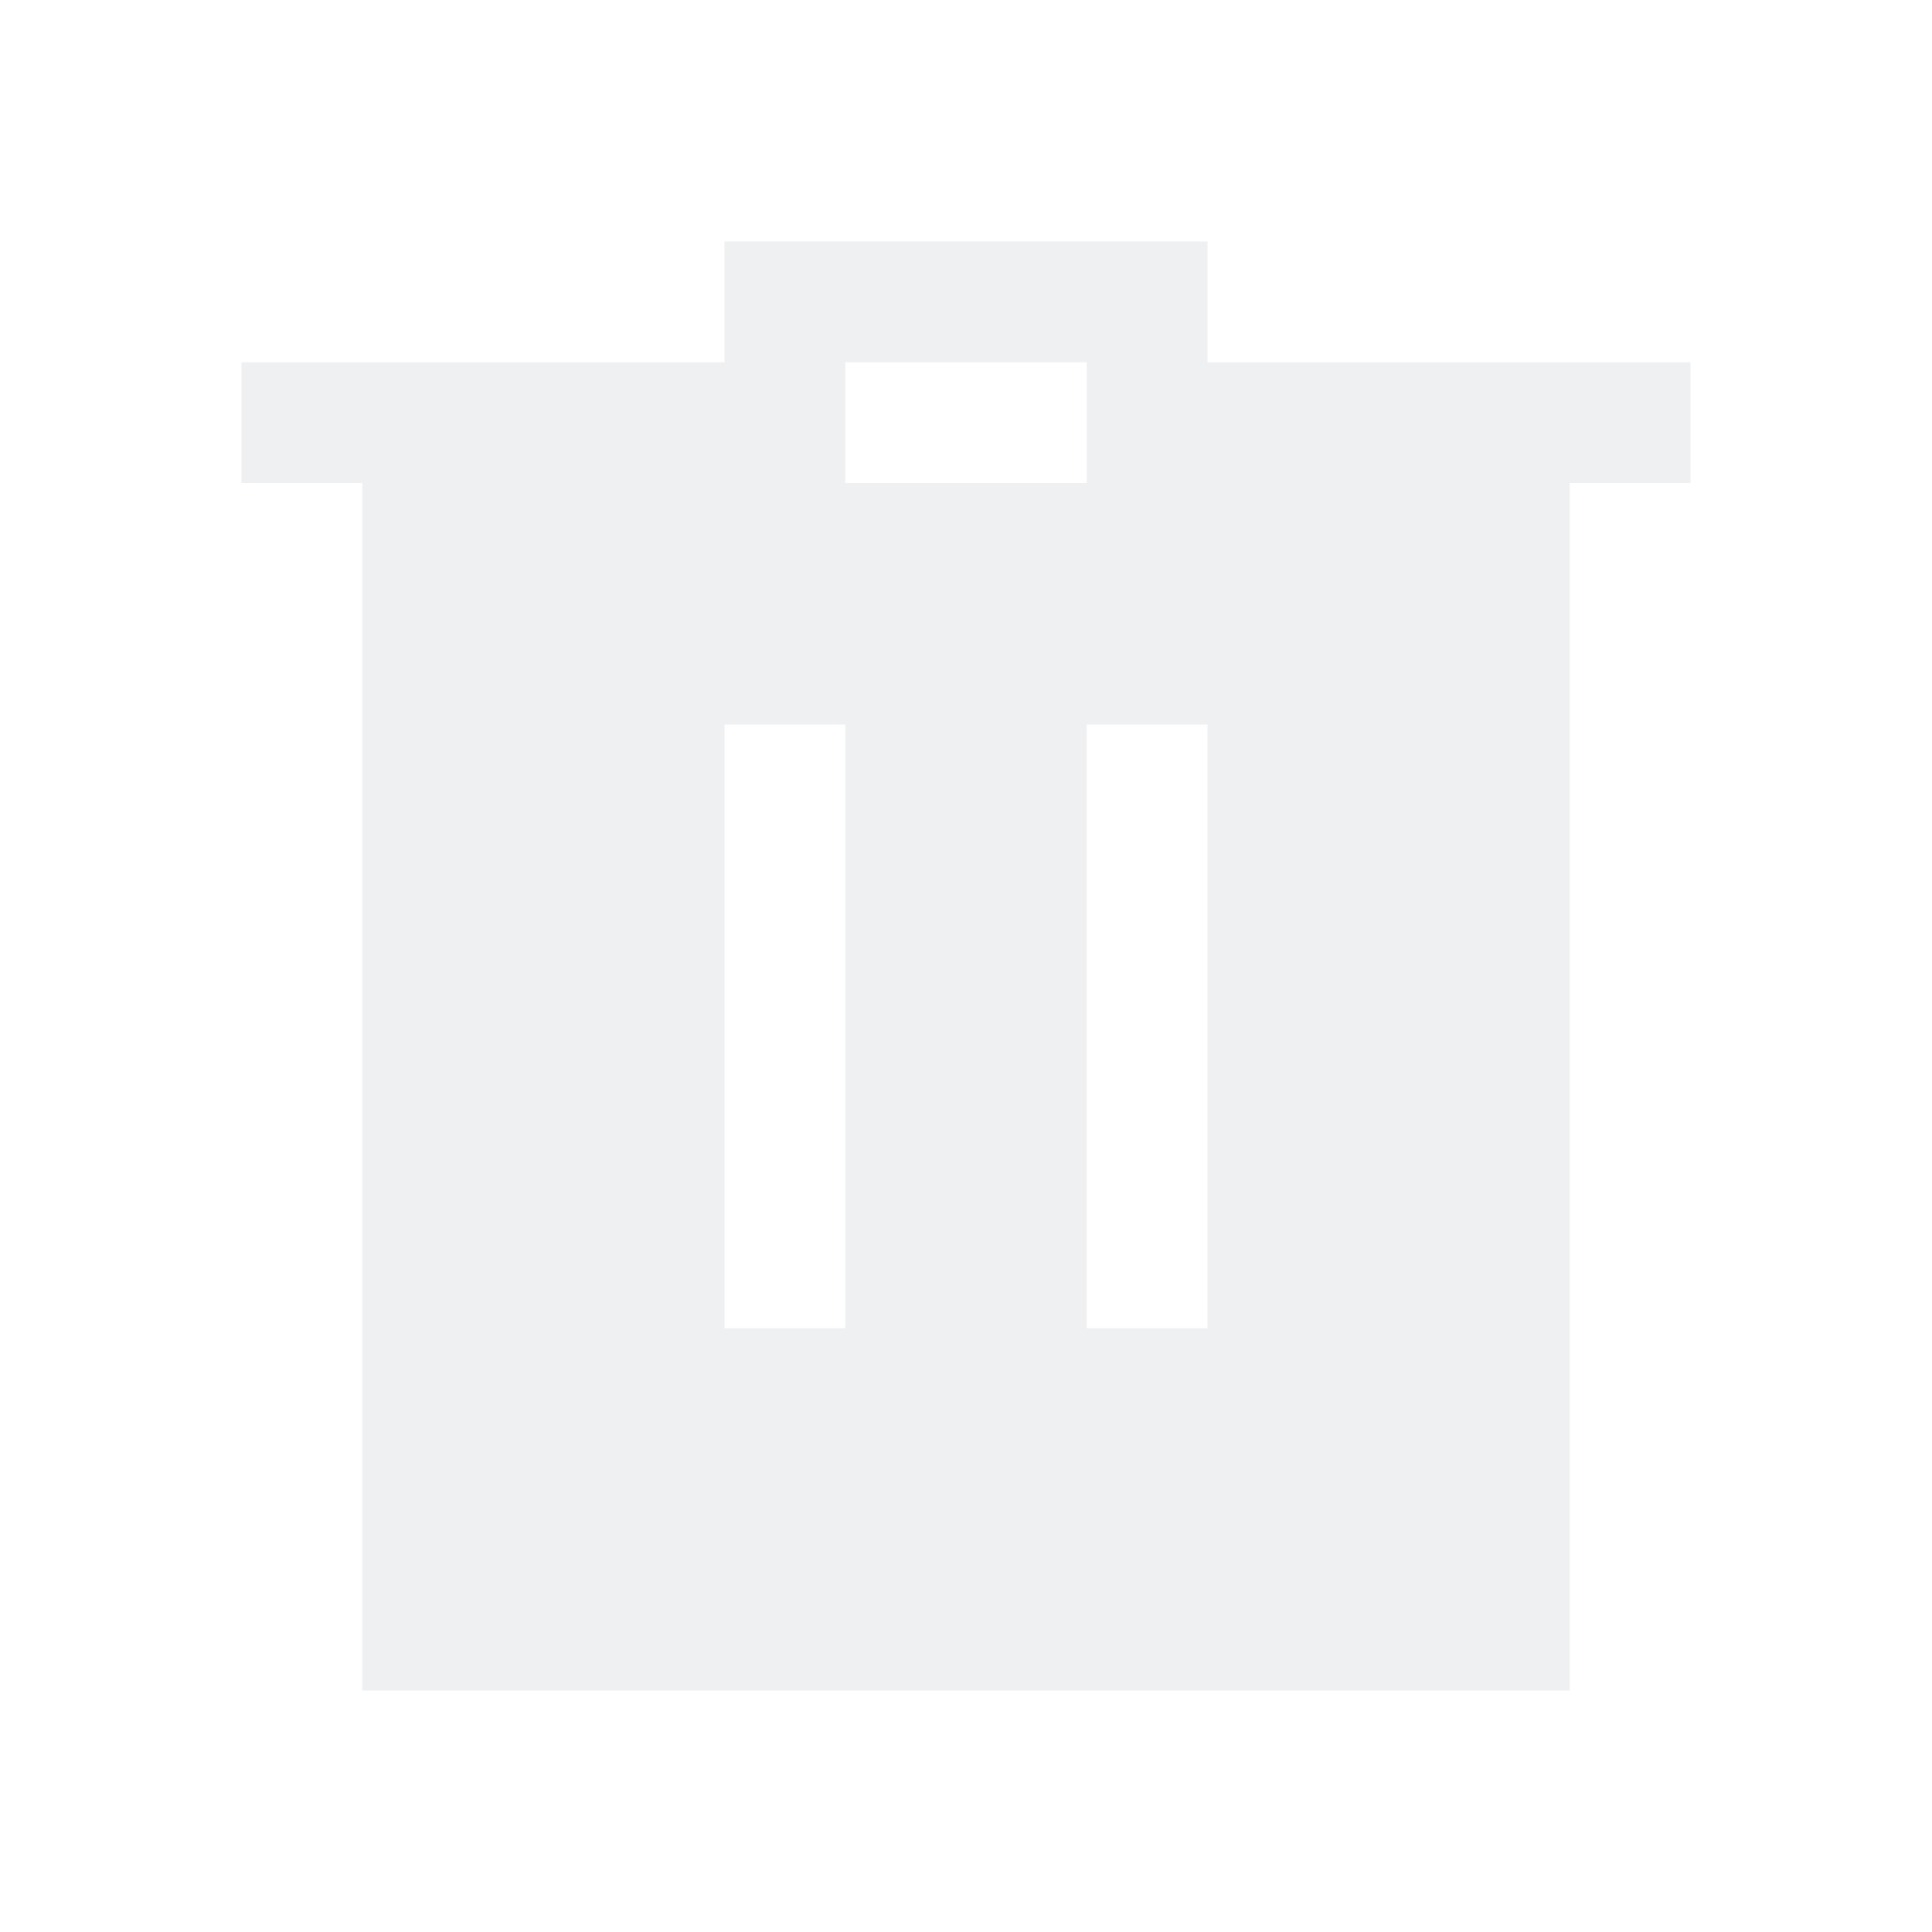
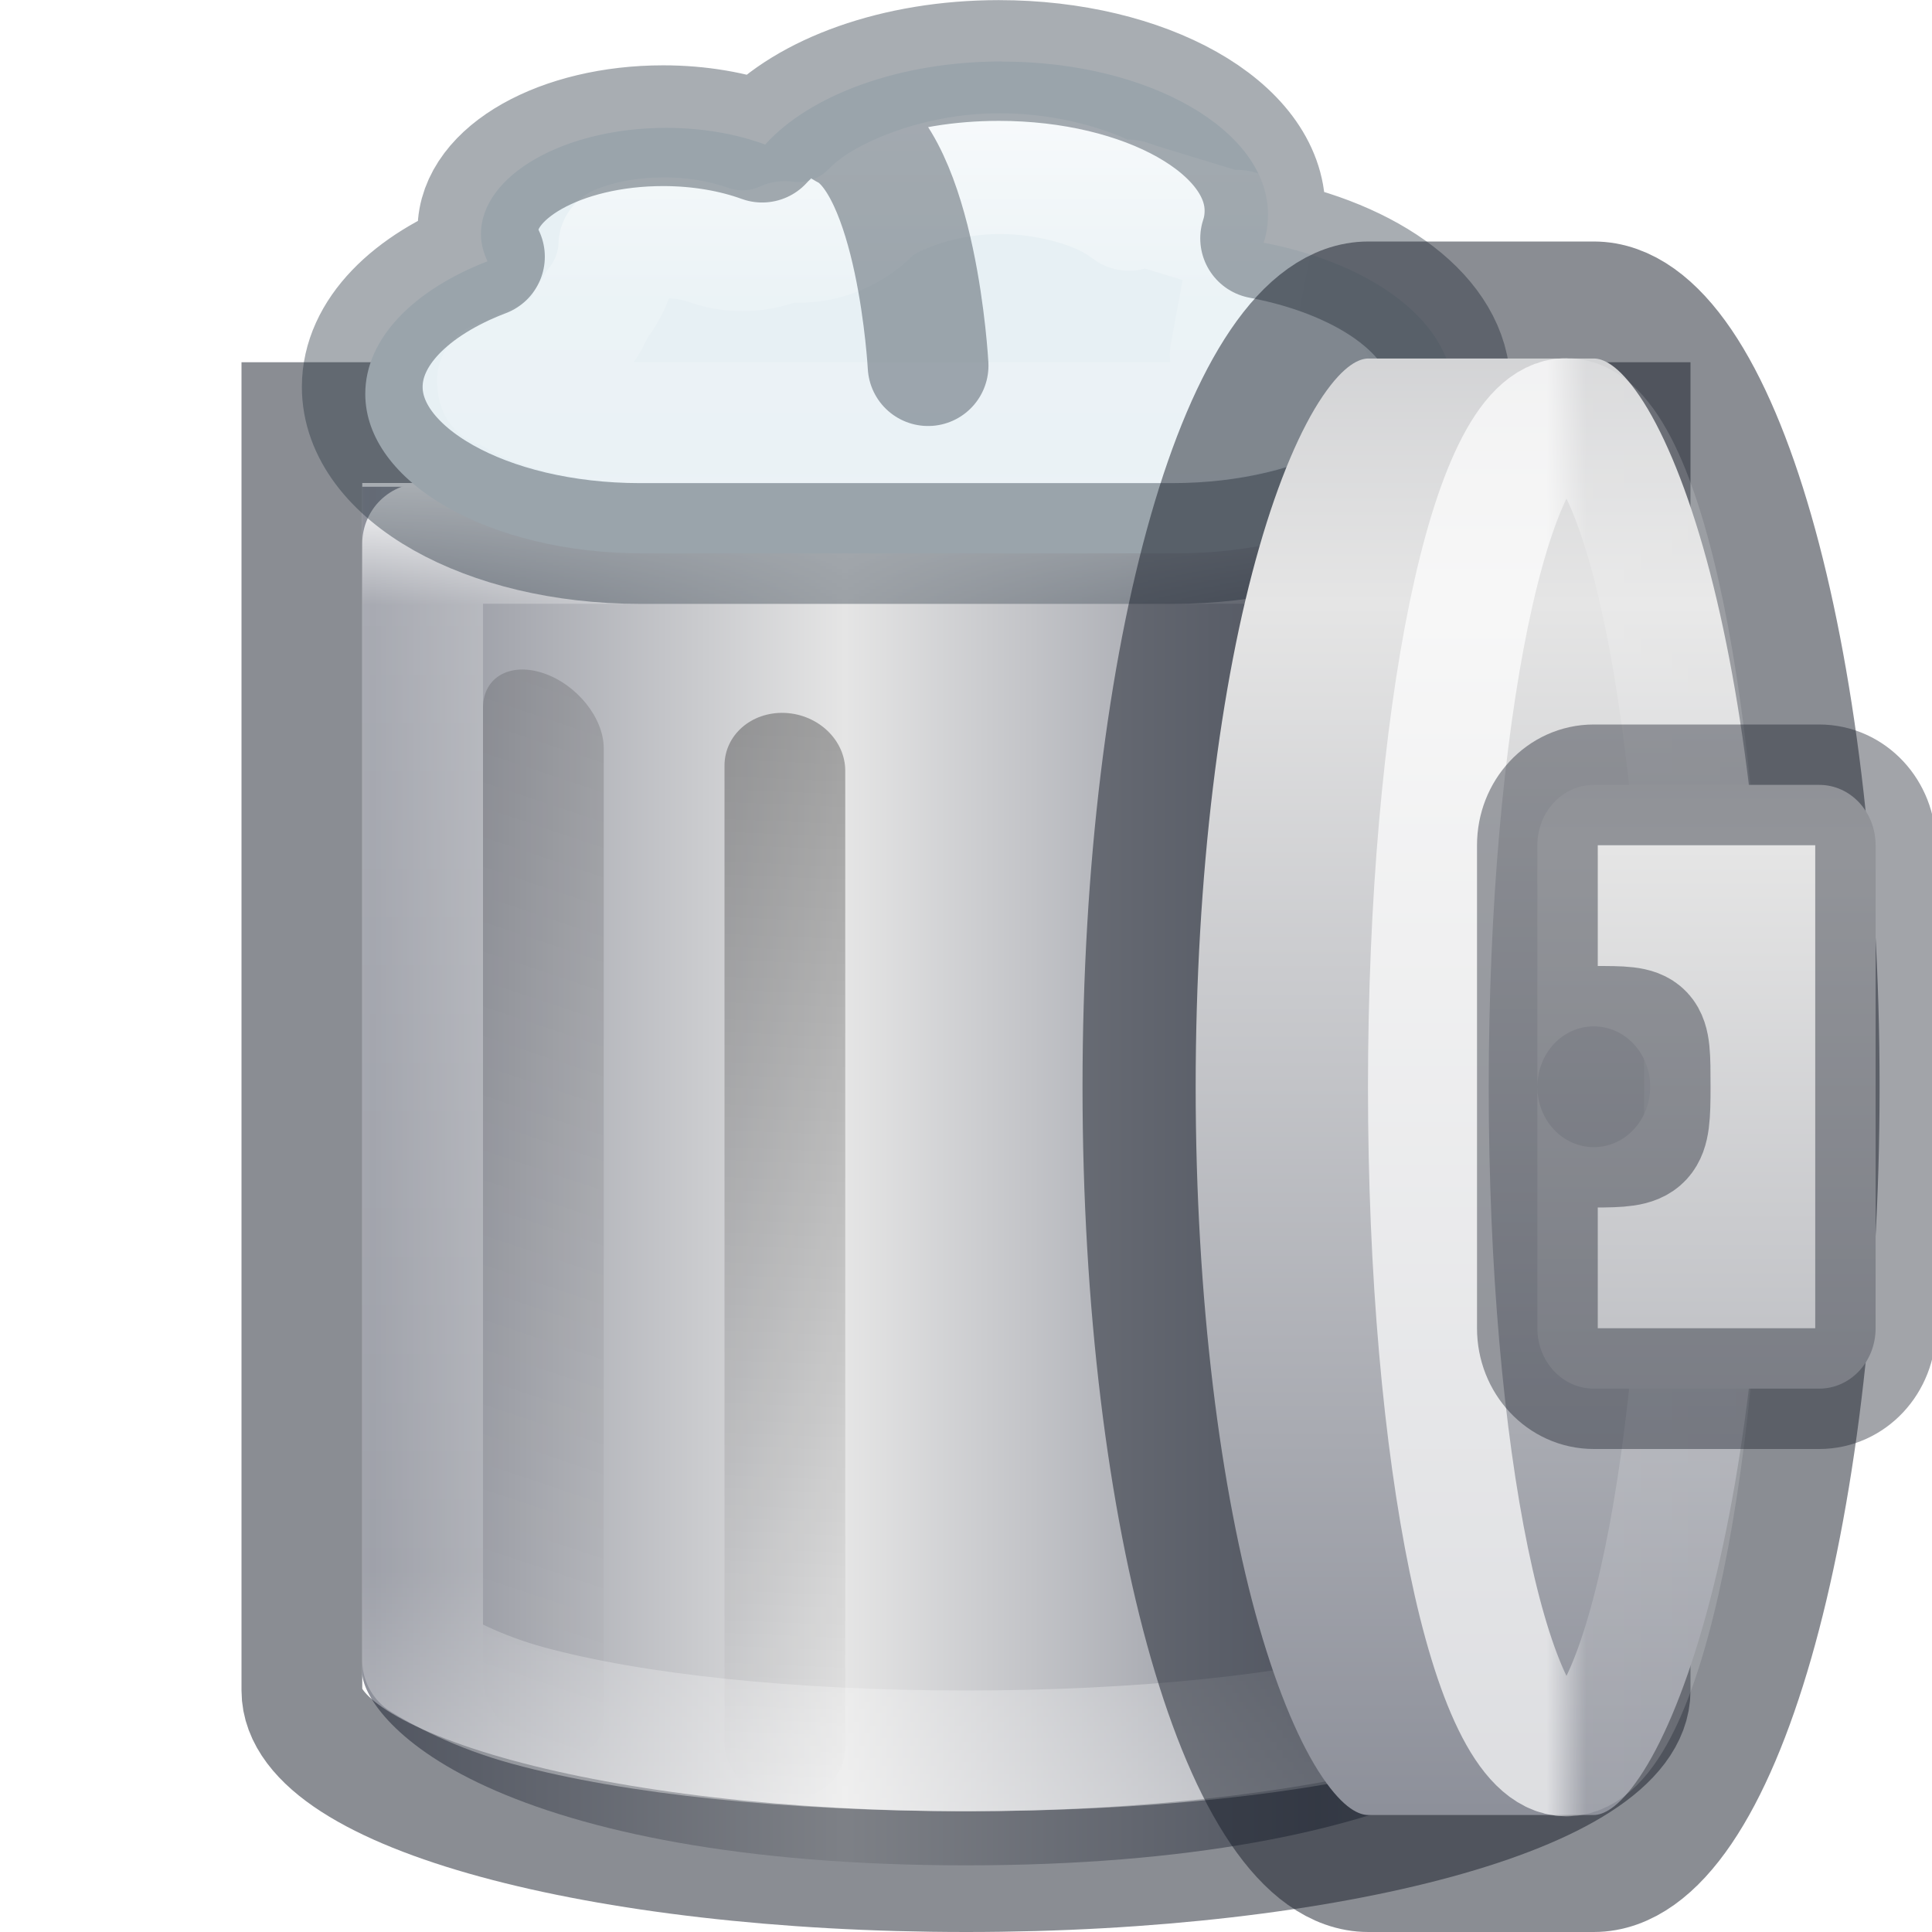
- <svg xmlns="http://www.w3.org/2000/svg" version="1.1" viewBox="0 0 16 16">
-   <style type="text/css" id="current-color-scheme">
-         .ColorScheme-Text {
-             color:#eff0f1;
-         }
-     </style>
-   <path d="m6 2v1h-4v1h1v10h10v-10h1v-1h-4v-1zm1 1h2v1h-2zm-1 3h1v5h-1zm3 0h1v5h-1z" class="ColorScheme-Text" fill="currentColor" />
+ <svg xmlns="http://www.w3.org/2000/svg" xmlns:xlink="http://www.w3.org/1999/xlink" version="1.1" width="16" height="16" id="svg3162">
+   <defs id="defs3164">
+     <linearGradient id="linearGradient4238">
+       <stop id="stop4240" style="stop-color:#8d909a;stop-opacity:1" offset="0" />
+       <stop id="stop4242" style="stop-color:#e5e5e5;stop-opacity:1" offset="1" />
+     </linearGradient>
+     <linearGradient x1="34.613" y1="26.411" x2="19.314" y2="26.411" id="linearGradient4746" xlink:href="#linearGradient4238" gradientUnits="userSpaceOnUse" gradientTransform="matrix(0.4575482,0,0,0.4729844,-1.837284,-3.65587)" spreadMethod="reflect" />
+     <linearGradient id="linearGradient3205-2-2-1">
+       <stop id="stop3207-1-6-3" style="stop-color:#000000;stop-opacity:1" offset="0" />
+       <stop id="stop3209-1-4-9" style="stop-color:#000000;stop-opacity:0" offset="1" />
+     </linearGradient>
+     <linearGradient x1="24" y1="13.506" x2="24" y2="43" id="linearGradient4748-3-4" xlink:href="#linearGradient3205-2-2-1" gradientUnits="userSpaceOnUse" gradientTransform="matrix(0.3333334,0.1116631,0,0.3030987,-4e-6,0.1893342)" />
+     <linearGradient x1="24" y1="15.502" x2="24" y2="45" id="linearGradient3289-0-6" xlink:href="#linearGradient3205-2-2-1" gradientUnits="userSpaceOnUse" gradientTransform="matrix(0.3333334,0.01405066,0,0.3051132,-0.333335,0.8852195)" />
+     <linearGradient x1="24" y1="13.506" x2="24" y2="43" id="linearGradient5141" xlink:href="#linearGradient3205-2-2-1" gradientUnits="userSpaceOnUse" gradientTransform="matrix(0.3333334,0.1116631,0,0.3030987,-2e-8,-0.0262891)" />
+     <linearGradient x1="32.181" y1="13.829" x2="32.181" y2="28.903" id="linearGradient5227-8" xlink:href="#linearGradient4404-56-1-1" gradientUnits="userSpaceOnUse" gradientTransform="matrix(0.7297297,0,0,0.7297297,-14.51441,-6.081971)" />
+     <linearGradient id="linearGradient4404-56-1-1">
+       <stop id="stop4406-5-6-9" style="stop-color:#ffffff;stop-opacity:1" offset="0" />
+       <stop id="stop4408-9-5-4" style="stop-color:#ffffff;stop-opacity:0.235" offset="0.091" />
+       <stop id="stop4410-63-5-2" style="stop-color:#ffffff;stop-opacity:0.157" offset="0.818" />
+       <stop id="stop4412-0-6-0" style="stop-color:#ffffff;stop-opacity:0.392" offset="1" />
+     </linearGradient>
+     <linearGradient id="linearGradient4404-5-5-1-9">
+       <stop id="stop4406-9-1-0-3" style="stop-color:#ffffff;stop-opacity:1" offset="0" />
+       <stop id="stop4408-7-4-4-2" style="stop-color:#ffffff;stop-opacity:0.235" offset="0.091" />
+       <stop id="stop4410-6-4-0-5" style="stop-color:#ffffff;stop-opacity:0.157" offset="0.818" />
+       <stop id="stop4412-1-5-5-6" style="stop-color:#ffffff;stop-opacity:0.392" offset="1" />
+     </linearGradient>
+     <linearGradient id="linearGradient4238-0-0">
+       <stop id="stop4240-2-8" style="stop-color:#8d909a;stop-opacity:1" offset="0" />
+       <stop id="stop4242-27-1" style="stop-color:#e5e5e5;stop-opacity:1" offset="1" />
+     </linearGradient>
+     <linearGradient x1="34.613" y1="26.411" x2="12.758" y2="26.411" id="linearGradient5650" xlink:href="#linearGradient4238-0-0" gradientUnits="userSpaceOnUse" gradientTransform="matrix(0.4575482,0,0,0.4729844,-1.837284,-3.65587)" spreadMethod="reflect" />
+     <linearGradient x1="32.181" y1="13.829" x2="32.181" y2="28.903" id="linearGradient5652" xlink:href="#linearGradient4404-5-5-1-9" gradientUnits="userSpaceOnUse" gradientTransform="matrix(0.7297297,0,0,0.7297297,3.516668,-7.091394)" />
+     <linearGradient id="linearGradient4017-8">
+       <stop id="stop4019-8" style="stop-color:#ffffff;stop-opacity:1" offset="0" />
+       <stop id="stop4021-9" style="stop-color:#ffffff;stop-opacity:0.235" offset="0.496" />
+       <stop id="stop4023-0" style="stop-color:#ffffff;stop-opacity:0.157" offset="0.88" />
+       <stop id="stop4025-2" style="stop-color:#ffffff;stop-opacity:0.392" offset="1" />
+     </linearGradient>
+     <linearGradient x1="20.154" y1="3.022" x2="20.154" y2="26.667" id="linearGradient5954" xlink:href="#linearGradient4017-8" gradientUnits="userSpaceOnUse" gradientTransform="matrix(0.2906274,0,0,0.1629607,2.854686,0.0185894)" />
+     <linearGradient xlink:href="#linearGradient4017-8" id="linearGradient3038" gradientUnits="userSpaceOnUse" gradientTransform="matrix(0.2906274,0,0,0.1629607,2.854686,0.0185894)" x1="20.154" y1="3.022" x2="20.154" y2="26.667" />
+     <linearGradient xlink:href="#linearGradient4404-56-1-1" id="linearGradient3042" gradientUnits="userSpaceOnUse" gradientTransform="matrix(0.7297297,0,0,0.7297297,-14.51441,-6.081971)" x1="32.181" y1="13.829" x2="32.181" y2="28.903" />
+     <linearGradient xlink:href="#linearGradient3205-2-2-1" id="linearGradient3045" gradientUnits="userSpaceOnUse" gradientTransform="matrix(0.3333334,0.01405066,0,0.3051132,-0.333335,0.8852195)" x1="24" y1="15.502" x2="24" y2="45" />
+     <linearGradient xlink:href="#linearGradient3205-2-2-1" id="linearGradient3048" gradientUnits="userSpaceOnUse" gradientTransform="matrix(0.3333334,0.1116631,0,0.3030987,-2e-8,-0.0262891)" x1="24" y1="13.506" x2="24" y2="43" />
+     <linearGradient xlink:href="#linearGradient4238" id="linearGradient3052" gradientUnits="userSpaceOnUse" gradientTransform="matrix(0.4575482,0,0,0.4922983,-1.837284,-3.969767)" spreadMethod="reflect" x1="10.757" y1="26.411" x2="19.314" y2="26.411" />
+     <linearGradient xlink:href="#linearGradient4404-5-5-1-9" id="linearGradient3036" gradientUnits="userSpaceOnUse" gradientTransform="matrix(0,0.5773041,0.2384193,0,9.512191,-8.782912)" x1="32.181" y1="13.829" x2="32.181" y2="28.903" />
+     <linearGradient xlink:href="#linearGradient4238-0-0" id="linearGradient3039" gradientUnits="userSpaceOnUse" gradientTransform="matrix(0,0.4575482,-0.4415992,0,19.41328,-0.837284)" spreadMethod="reflect" x1="34.613" y1="26.411" x2="12.758" y2="26.411" />
+     <linearGradient xlink:href="#linearGradient4238-0-0-4" id="linearGradient3039-3" gradientUnits="userSpaceOnUse" gradientTransform="matrix(0,0.4575482,-0.4415992,0,19.41328,-0.837284)" spreadMethod="reflect" x1="39.379" y1="26.411" x2="17.18" y2="26.411" />
+     <linearGradient id="linearGradient4238-0-0-4">
+       <stop id="stop4240-2-8-7" style="stop-color:#8d909a;stop-opacity:1" offset="0" />
+       <stop id="stop4242-27-1-2" style="stop-color:#e5e5e5;stop-opacity:1" offset="1" />
+     </linearGradient>
+     <linearGradient y2="26.411" x2="12.758" y1="26.411" x1="34.613" spreadMethod="reflect" gradientTransform="matrix(0,0.4575482,-0.4415992,0,9.511147,-3.806034)" gradientUnits="userSpaceOnUse" id="linearGradient3057" xlink:href="#linearGradient4238-0-0-4" />
+   </defs>
+   <g id="layer2" style="display:inline" />
+   <path style="fill:url(#linearGradient3052);fill-opacity:1;fill-rule:nonzero;stroke:none;stroke-width:1.019;marker:none;visibility:visible;display:inline;overflow:visible" id="path4744" d="m 3,4.031 0,9.823 c 0,0.158 0.226,0.576 1.031,0.943 C 4.837,15.165 6.138,15.448 8,15.448 c 1.862,0 3.163,-0.283 3.969,-0.651 C 12.774,14.43 13,14.013 13,13.854 l 0,-9.823 -10,0 z" />
+   <path style="opacity:0.5;color:#000000;fill:none;stroke:#161b28;stroke-width:1;stroke-linecap:butt;stroke-linejoin:miter;stroke-miterlimit:4;stroke-opacity:1;stroke-dasharray:none;stroke-dashoffset:0;marker:none;visibility:visible;display:inline;overflow:visible;enable-background:accumulate" id="path5019" d="m 2.5,3.5 0,10.5 c 0,0.828 2.462,1.5 5.5,1.5 3.038,0 5.5,-0.672 5.5,-1.5 l 0,-10.5 z" />
+   <path style="opacity:0.15;fill:url(#linearGradient3048);fill-opacity:1;fill-rule:nonzero;stroke:none;stroke-width:1;marker:none;visibility:visible;display:inline;overflow:visible;enable-background:accumulate" id="path3772-3-2" d="M 4.5,5.575 C 4.777,5.668 5,5.945 5,6.197 L 5,14.227 C 5,14.479 4.777,14.607 4.5,14.514 4.223,14.422 4,14.144 4,13.892 L 4,5.862 C 4,5.61 4.223,5.482 4.5,5.575 z" />
+   <path style="opacity:0.3;fill:url(#linearGradient3045);fill-opacity:1;fill-rule:nonzero;stroke:none;stroke-width:1;marker:none;visibility:visible;display:inline;overflow:visible;enable-background:accumulate" id="path3778-2-1" d="M 6.5,5.904 C 6.777,5.916 7,6.13 7,6.383 L 7,14.467 C 7,14.72 6.777,14.915 6.5,14.903 6.223,14.892 6,14.678 6,14.425 L 6,6.341 C 6,6.087 6.223,5.893 6.5,5.904 z" />
+   <path style="color:#000000;fill:none;stroke:url(#linearGradient3042);stroke-width:1;stroke-linecap:round;stroke-linejoin:round;stroke-miterlimit:4;stroke-opacity:1;stroke-dasharray:none;stroke-dashoffset:0;marker:none;visibility:visible;display:inline;overflow:visible;enable-background:accumulate" id="path5208" d="m 3.5,4.5 0,9.25 c 0.147,0.091 0.452,0.26 0.875,0.375 C 5.248,14.363 6.554,14.5 8,14.5 c 1.446,0 2.752,-0.137 3.625,-0.375 0.423,-0.115 0.728,-0.284 0.875,-0.375 l 0,-9.25 -9,0 z" />
+   <path style="color:#000000;fill:#e7f0f4;fill-opacity:1;fill-rule:nonzero;stroke:none;stroke-width:1;marker:none;visibility:visible;display:inline;overflow:visible;enable-background:accumulate" id="rect4519" d="m 8.296,0.509 c -0.853,0 -1.592,0.281 -1.959,0.688 C 6.1,1.11 5.819,1.059 5.517,1.059 c -0.847,0 -1.534,0.394 -1.534,0.881 0,0.077 0.021,0.152 0.054,0.224 C 3.425,2.401 3.025,2.804 3.025,3.262 c 0,0.732 1.026,1.321 2.3,1.321 l 4.409,0 c 1.274,0 2.3,-0.589 2.3,-1.321 0,-0.585 -0.657,-1.077 -1.569,-1.252 0.025,-0.076 0.036,-0.154 0.036,-0.234 0,-0.699 -0.987,-1.266 -2.204,-1.266 z" />
+   <path style="opacity:0.8;color:#000000;fill:none;stroke:url(#linearGradient3038);stroke-width:1;stroke-linecap:round;stroke-linejoin:round;stroke-miterlimit:4;stroke-opacity:1;stroke-dasharray:none;stroke-dashoffset:0;marker:none;visibility:visible;display:inline;overflow:visible;enable-background:accumulate" id="path5952" d="m 8.281,1.438 c -0.559,0 -0.984,0.226 -1.062,0.312 A 0.844,0.844 0 0 1 6.5,2 0.844,0.844 0 0 1 5.875,2.031 C 5.746,1.984 5.616,1.969 5.5,1.969 c -0.169,0 -0.287,0.028 -0.375,0.062 a 0.844,0.844 0 0 1 -0.188,0.5 A 0.844,0.844 0 0 1 4.906,2.594 0.844,0.844 0 0 1 4.875,2.625 0.844,0.844 0 0 1 4.875,2.656 0.844,0.844 0 0 1 4.469,3 C 4.13,3.131 4.125,3.26 4.125,3.188 4.125,3.112 4.073,3.164 4.281,3.281 4.489,3.399 4.884,3.5 5.312,3.5 l 4.406,0 c 0.429,0 0.803,-0.105 1,-0.219 C 10.916,3.167 10.875,3.125 10.875,3.188 c 0,0.059 0.043,0.051 -0.062,-0.031 C 10.707,3.074 10.479,2.993 10.188,2.938 l 0.156,-0.844 0.031,-0.125 -0.031,0 -0.062,0.094 0.031,-0.094 -0.062,0 L 10.188,2 l 0.031,-0.062 0.031,0 0,-0.031 -0.094,0 L 9.438,1.688 9.344,1.656 c -0.019,0.059 0,0.024 0,0.031 0,0.084 0.057,0.073 -0.125,-0.031 C 9.036,1.552 8.681,1.438 8.281,1.438 z" />
+   <path style="opacity:0.4;color:#000000;fill:none;stroke:#25323f;stroke-width:1;stroke-linecap:round;stroke-linejoin:round;stroke-miterlimit:4;stroke-opacity:1;stroke-dasharray:none;stroke-dashoffset:0;marker:none;visibility:visible;display:inline;overflow:visible;enable-background:accumulate" id="path5956" d="m 7,1.064 c 0.597,0.293 0.686,1.964 0.686,1.964 m 0.585,-2.527 c -0.853,0 -1.592,0.276 -1.959,0.676 C 6.075,1.091 5.794,1.041 5.492,1.041 c -0.847,0 -1.534,0.387 -1.534,0.865 0,0.076 0.021,0.149 0.054,0.22 -0.612,0.233 -1.012,0.629 -1.012,1.078 0,0.719 1.026,1.297 2.3,1.297 l 4.409,0 c 1.274,0 2.3,-0.579 2.3,-1.297 0,-0.574 -0.657,-1.058 -1.569,-1.23 0.025,-0.075 0.036,-0.151 0.036,-0.23 0,-0.687 -0.987,-1.243 -2.204,-1.243 z" />
+   <path d="m 15.066,9 c 0,-3.59 -0.836,-6.5 -1.867,-6.5 l -1.867,0 c -1.031,0 -1.867,2.91 -1.867,6.5 0,3.59 0.836,6.5 1.867,6.5 l 1.867,0 c 1.031,0 1.867,-2.91 1.867,-6.5 z" id="path5019-9-7" style="opacity:0.5;color:#000000;fill:none;stroke:#161b28;stroke-width:1;stroke-linecap:butt;stroke-linejoin:miter;stroke-miterlimit:4;stroke-opacity:1;stroke-dasharray:none;stroke-dashoffset:0;marker:none;visibility:visible;display:inline;overflow:visible;enable-background:accumulate" />
+   <path d="m 14.629,9 c 0,-1.757 -0.205,-3.354 -0.525,-4.469 -0.16,-0.557 -0.345,-0.985 -0.525,-1.25 -0.18,-0.265 -0.307,-0.312 -0.379,-0.312 l -1.867,0 c -0.072,0 -0.199,0.047 -0.379,0.312 -0.18,0.265 -0.365,0.693 -0.525,1.25 C 10.107,5.646 9.902,7.243 9.902,9 c 0,1.757 0.205,3.354 0.525,4.469 0.16,0.557 0.345,0.985 0.525,1.25 0.18,0.265 0.307,0.312 0.379,0.312 l 1.867,0 c 0.072,0 0.199,-0.047 0.379,-0.312 0.18,-0.265 0.365,-0.693 0.525,-1.25 C 14.424,12.354 14.629,10.757 14.629,9 z" id="path5418-9" style="color:#000000;fill:url(#linearGradient3039);fill-opacity:1;fill-rule:nonzero;stroke:none;stroke-width:1.039;marker:none;visibility:visible;display:inline;overflow:visible;enable-background:accumulate" />
+   <path d="m 12.973,14.542 a 1.144,5.538 0 0 0 0,-11.076 1.144,5.538 0 1 0 0,11.076 z" id="path4564-1-6-7" style="opacity:0.7;color:#000000;fill:none;stroke:url(#linearGradient3036);stroke-width:1;stroke-linecap:round;stroke-linejoin:round;stroke-miterlimit:4;stroke-opacity:1;stroke-dasharray:none;stroke-dashoffset:0;marker:none;visibility:visible;display:inline;overflow:visible;enable-background:accumulate" />
+   <path d="m 15.533,7 c 0,-0.277 -0.208,-0.5 -0.467,-0.5 l -1.867,0 c -0.259,0 -0.467,0.223 -0.467,0.5 l 0,2 c 0,-0.277 0.208,-0.5 0.467,-0.5 0.259,0 0.467,0.223 0.467,0.5 0,0.277 -0.208,0.5 -0.467,0.5 -0.259,0 -0.467,-0.223 -0.467,-0.5 l 0,2 c 0,0.277 0.208,0.5 0.467,0.5 l 1.867,0 c 0.259,0 0.467,-0.223 0.467,-0.5 l 0,-4 z" id="rect4605-2-4-3-3" style="color:#000000;fill:url(#linearGradient3039-3);fill-opacity:1;fill-rule:nonzero;stroke:none;stroke-width:1.039;marker:none;visibility:visible;display:inline;overflow:visible;enable-background:accumulate" />
+   <path d="m 15.533,7 c 0,-0.277 -0.208,-0.5 -0.467,-0.5 l -1.867,0 c -0.259,0 -0.467,0.223 -0.467,0.5 l 0,2 c 0,-0.277 0.208,-0.5 0.467,-0.5 0.468,0 0.467,-9.51e-4 0.467,0.5 0,0.476 -0.022,0.5 -0.467,0.5 -0.259,0 -0.467,-0.223 -0.467,-0.5 l 0,2 c 0,0.277 0.208,0.5 0.467,0.5 l 1.867,0 c 0.259,0 0.467,-0.223 0.467,-0.5 z" id="rect4605-3-9-7" style="opacity:0.4;color:#000000;fill:none;stroke:#161b28;stroke-width:1;stroke-linecap:butt;stroke-linejoin:miter;stroke-miterlimit:4;stroke-opacity:1;stroke-dasharray:none;stroke-dashoffset:0;marker:none;visibility:visible;display:inline;overflow:visible;enable-background:accumulate" />
</svg>
